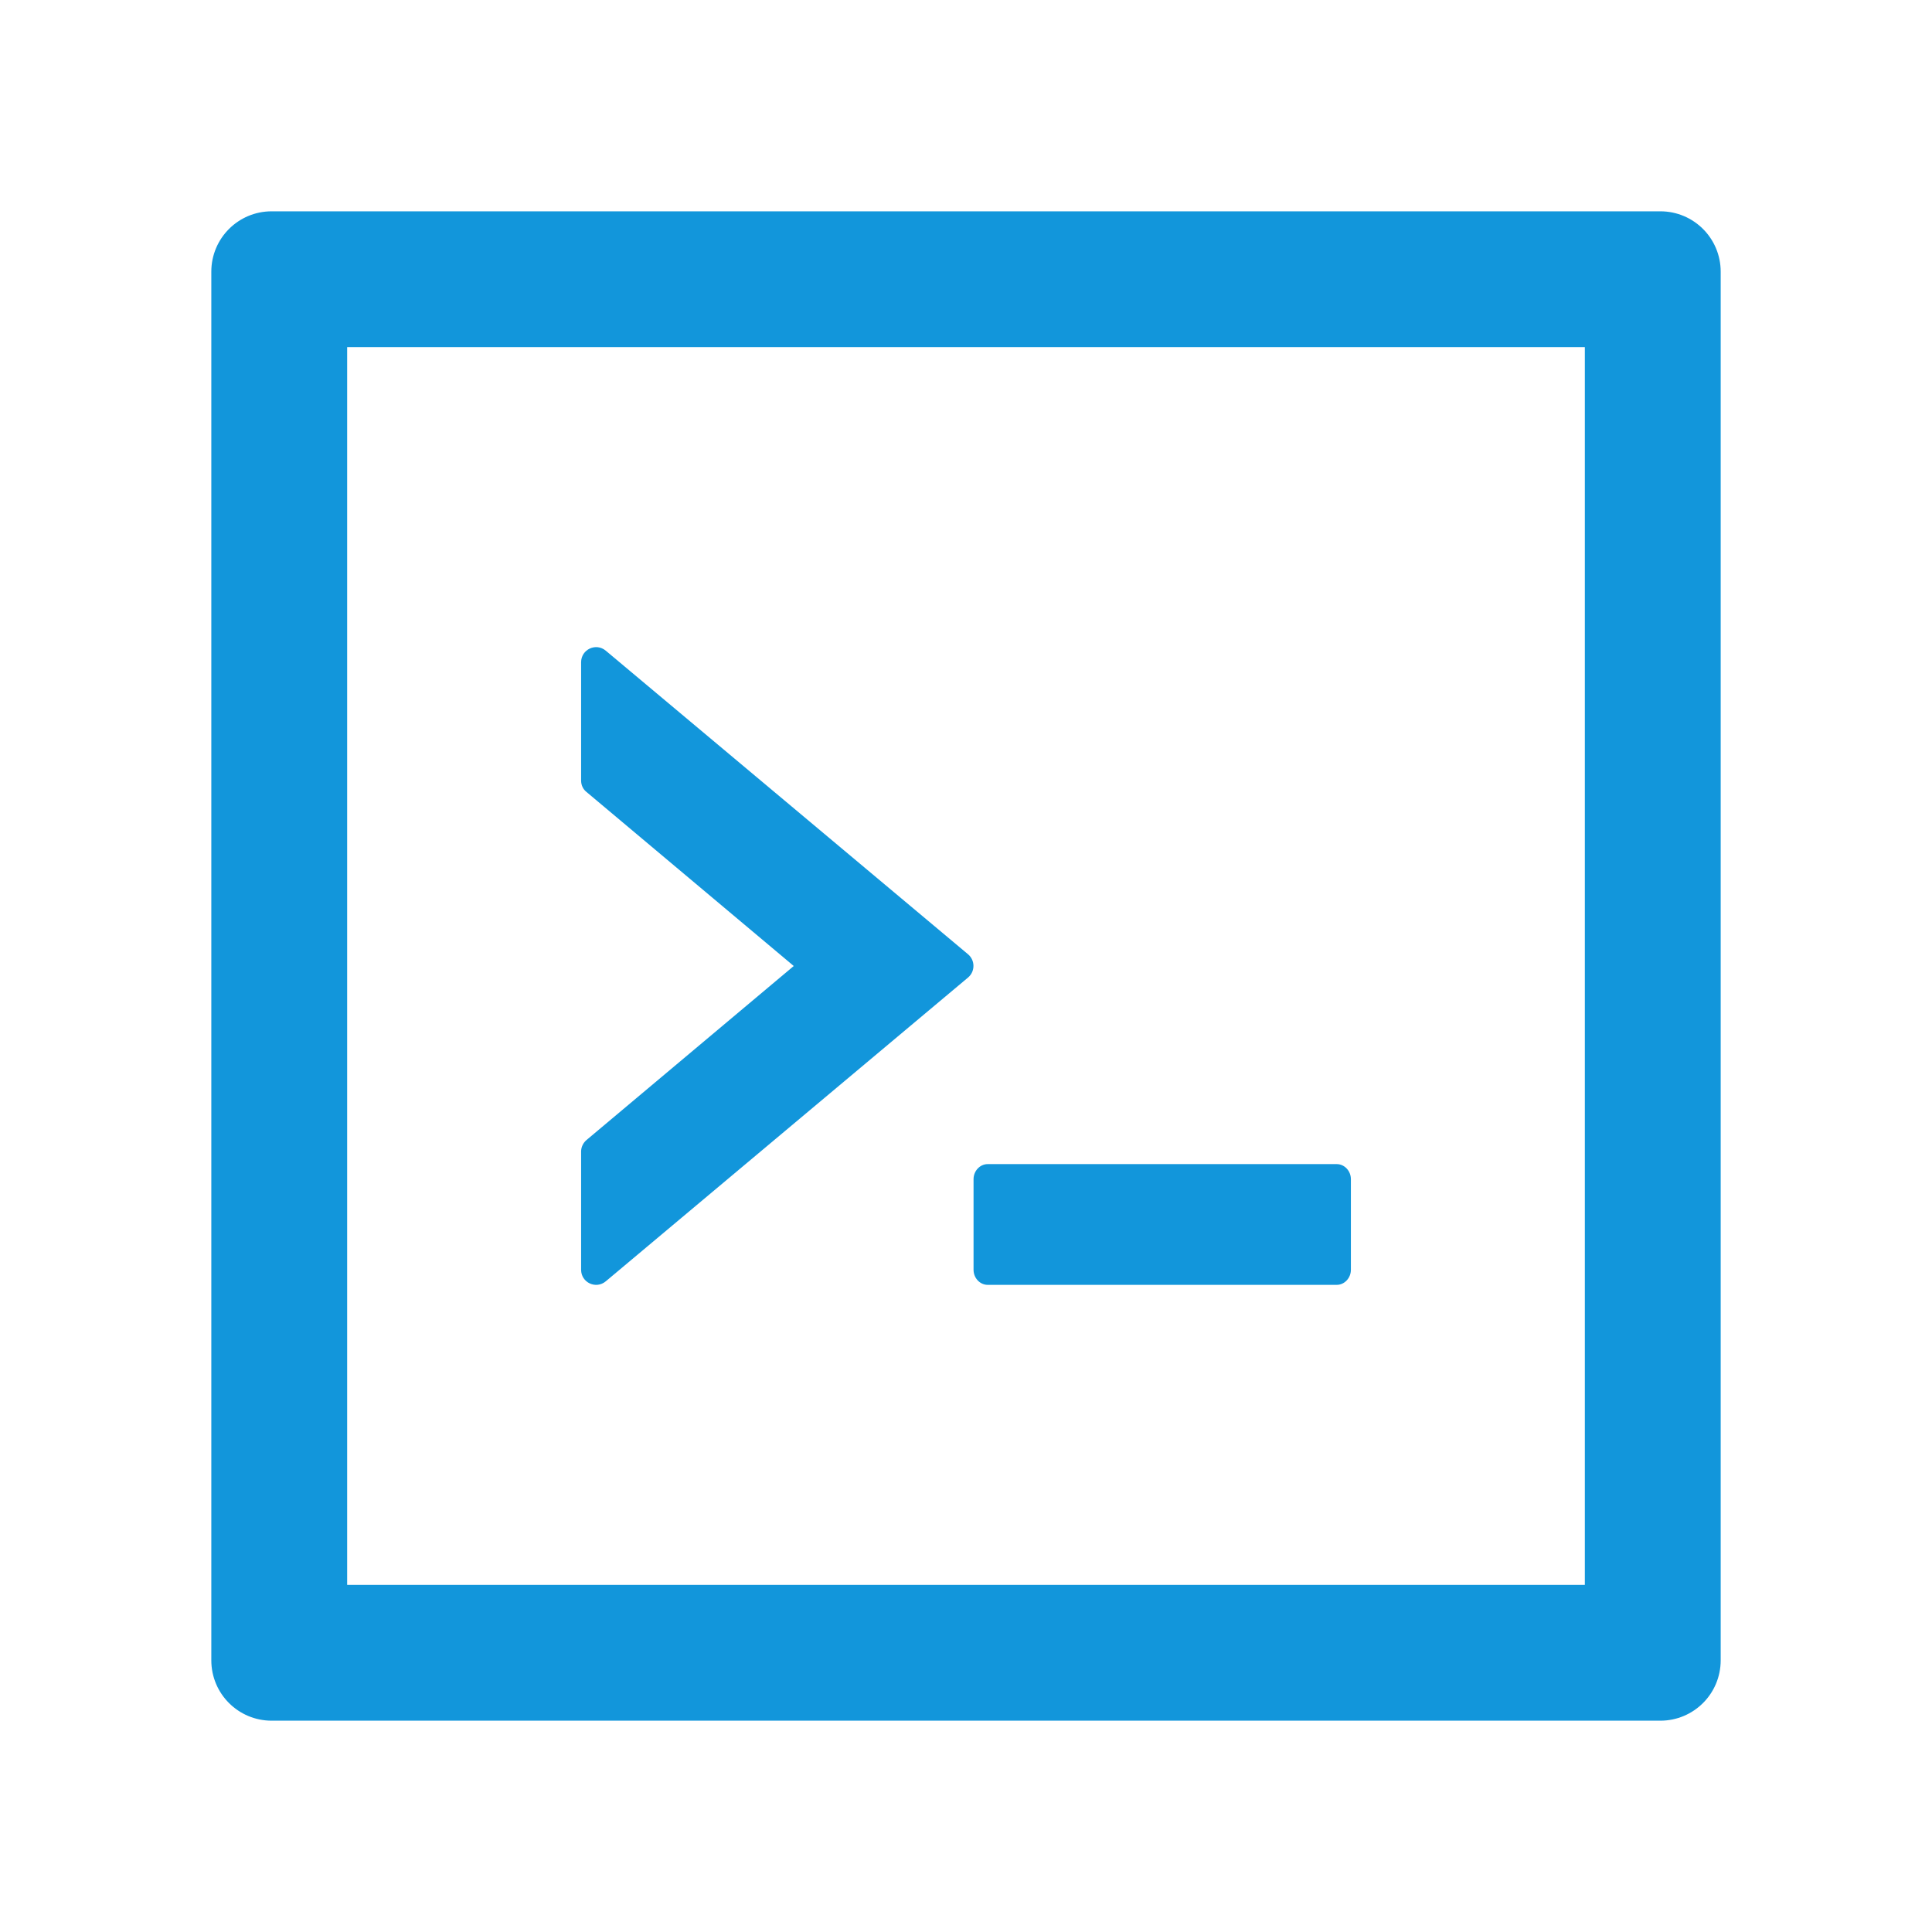
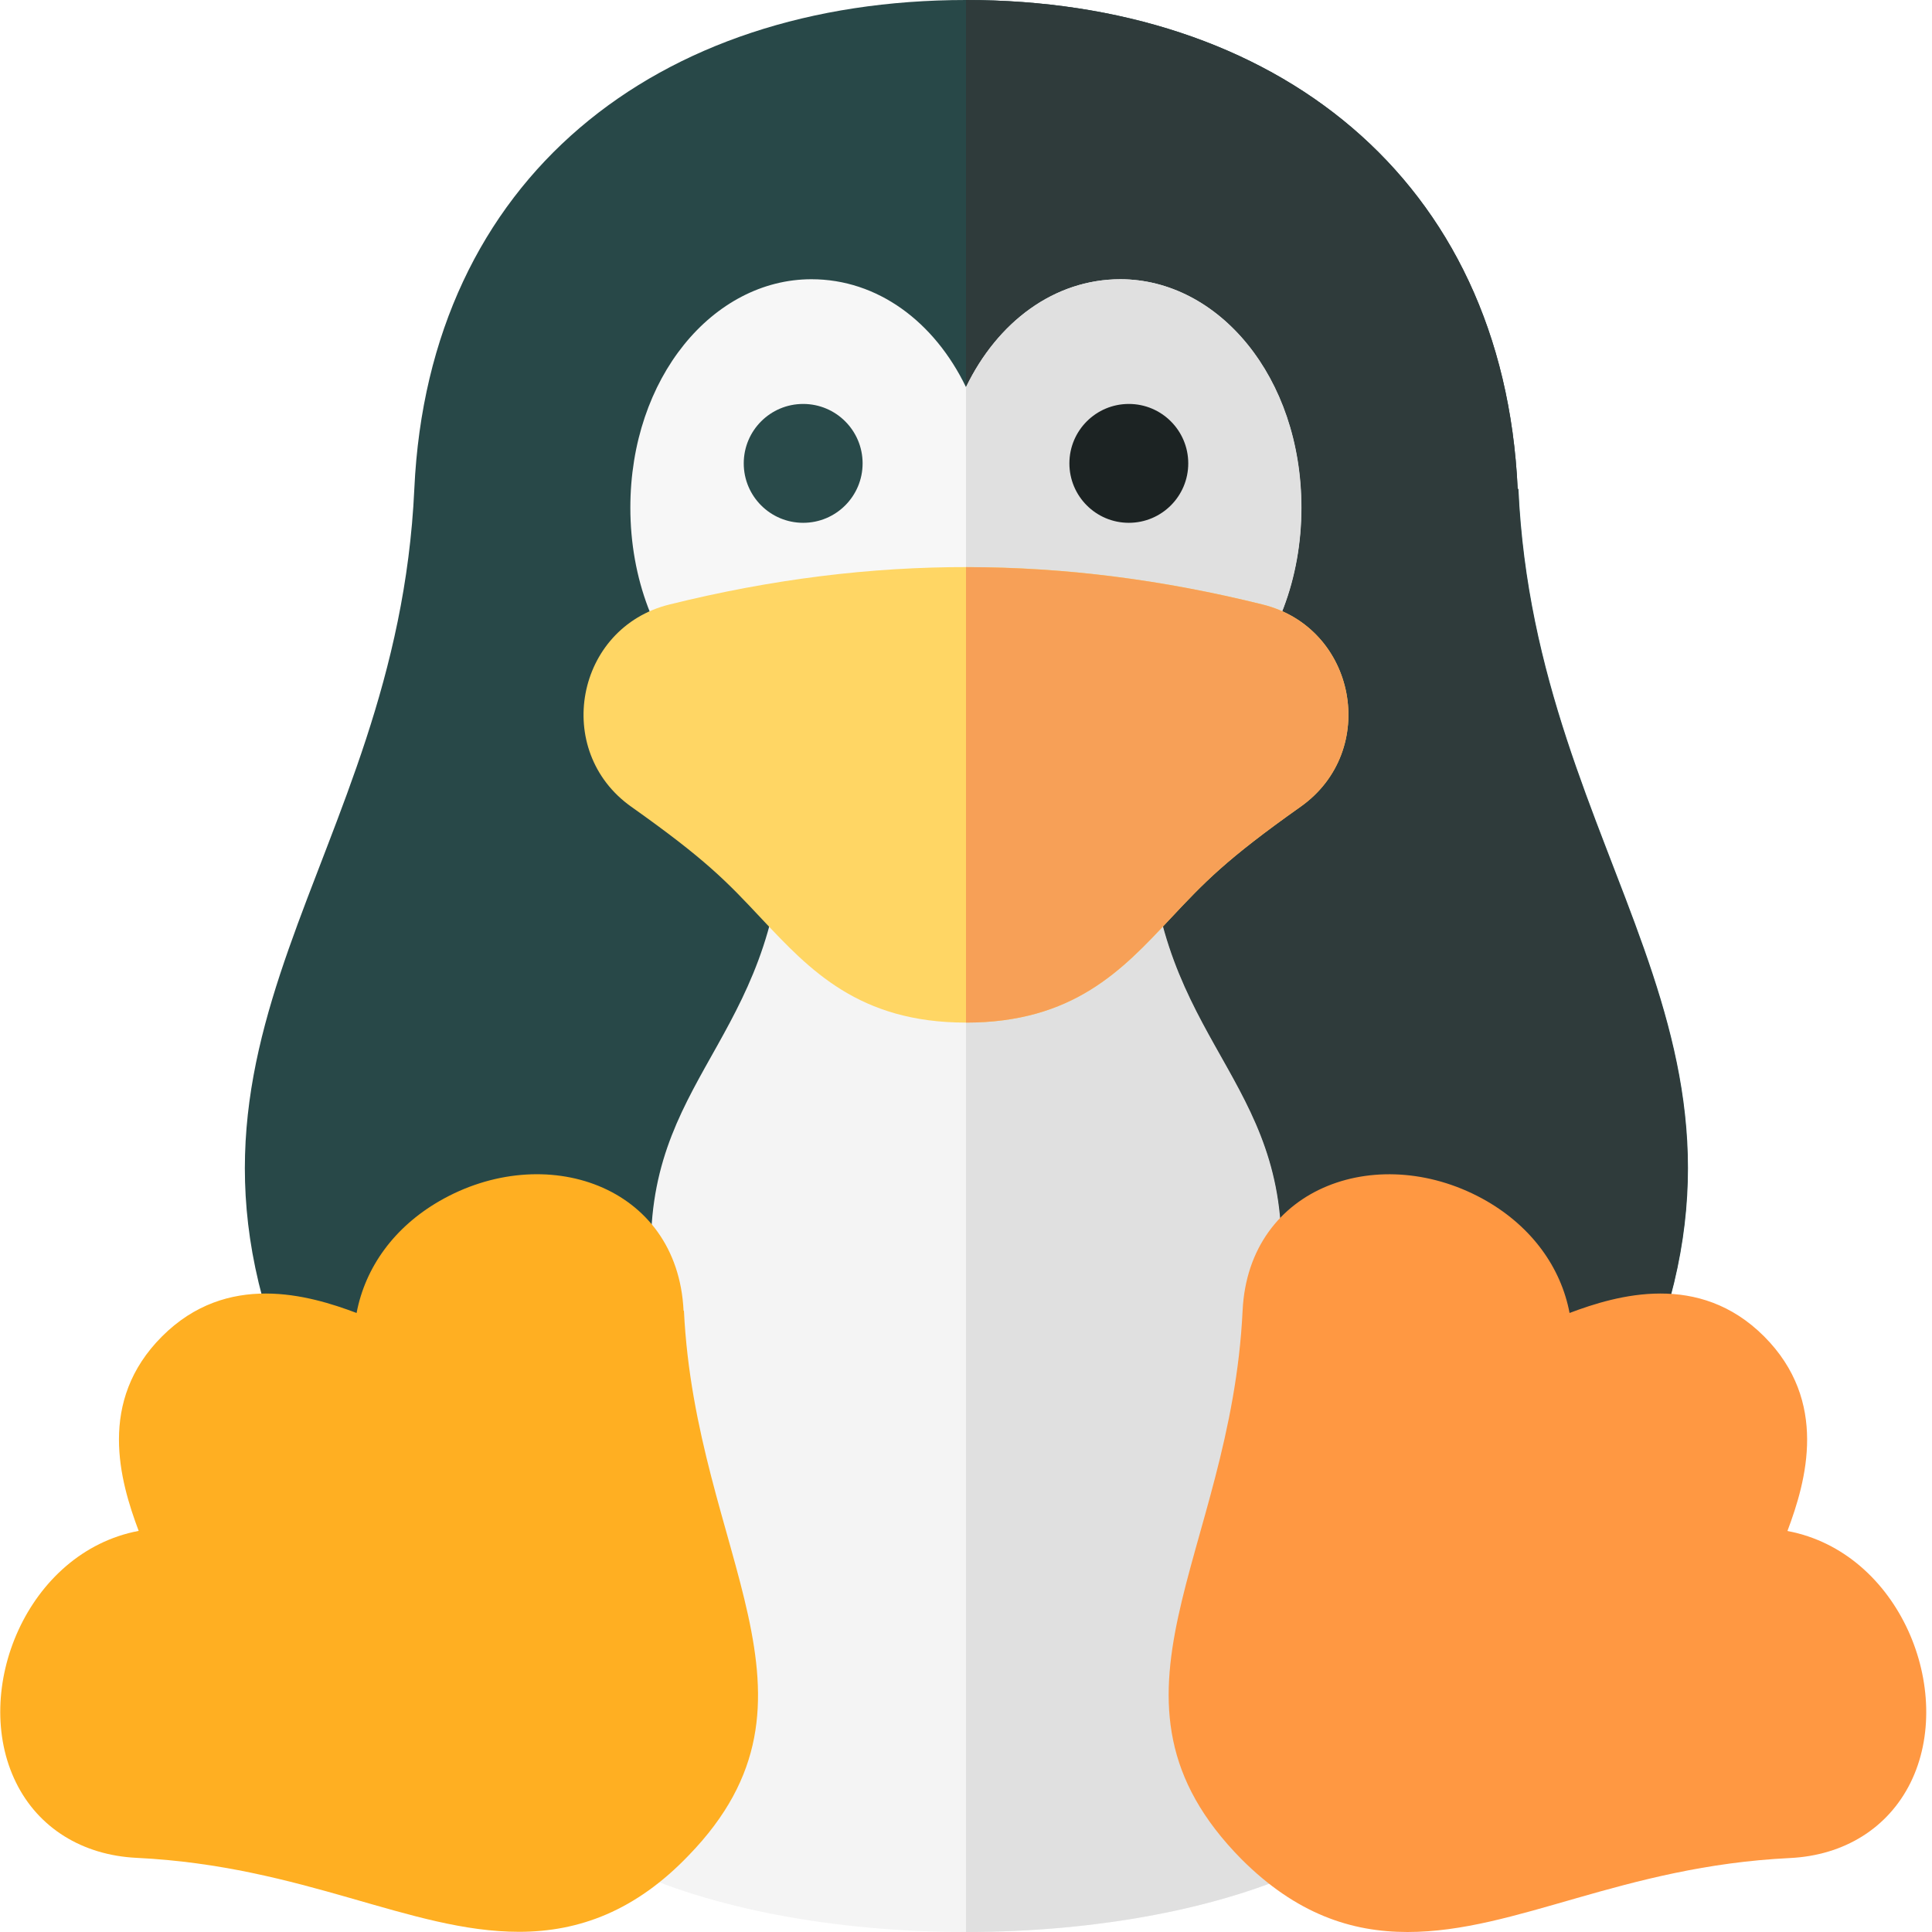
- <svg xmlns="http://www.w3.org/2000/svg" t="1702033176437" class="icon" viewBox="0 0 1024 1024" version="1.1" p-id="10074" width="16" height="16">
-   <path d="M516 673c0 4.4 3.4 8 7.5 8h185c4.1 0 7.5-3.6 7.5-8v-48c0-4.4-3.4-8-7.5-8h-185c-4.1 0-7.5 3.6-7.5 8v48zM321.1 679.1l192-161c3.8-3.2 3.8-9.1 0-12.3l-192-160.9c-5.2-4.4-13.1-0.7-13.1 6.1v62.7c0 2.4 1 4.6 2.9 6.1L420.7 512l-109.8 92.2c-1.8 1.5-2.9 3.8-2.9 6.1V673c0 6.8 7.9 10.5 13.1 6.1z" p-id="10075" fill="#1296db" />
-   <path d="M880 112H144c-17.7 0-32 14.3-32 32v736c0 17.7 14.3 32 32 32h736c17.7 0 32-14.3 32-32V144c0-17.7-14.3-32-32-32z m-40 728H184V184h656v656z" p-id="10076" fill="#1296db" />
+ <svg xmlns="http://www.w3.org/2000/svg" class="icon" viewBox="0 0 1024 1024" version="1.1" width="32" height="32">
+   <path d="M 668.4 428.3 c 0 -25.1 -29.2 -39.1 -48.8 -23.4 C 561.9 451.4 560.2 482 512 482 c -48.2 0 -49.3 -30.2 -107.6 -77.1 c -19.6 -15.8 -48.8 -1.8 -48.8 23.4 c 0 99.1 -70.6 118.2 -70.6 233 a 30 30 0 0 0 12.5 24.4 c 1.1 0.8 4.3 3.1 4.8 11.9 c 6.5 134.7 70 191.8 19.5 244 c -14.2 14.7 -9.9 39.1 8.6 47.9 C 376.2 1011.5 442.4 1024 512 1024 c 69.6 0 135.8 -12.6 181.6 -34.4 c 18.5 -8.8 22.9 -33.2 8.6 -47.9 c -50.5 -52.2 13 -109.4 19.5 -244 c 0.4 -8.7 3.7 -11.1 4.8 -11.8 a 30 30 0 0 0 12.5 -24.4 c 0 -114.6 -70.6 -134.1 -70.6 -233 z" fill="rgb(244, 244, 244)" />
+   <path d="M 668.4 428.3 c 0 -25.1 -29.2 -39.1 -48.8 -23.4 c -57.7 46.5 -59.4 77.1 -107.6 77.1 v 542 c 69.6 0 135.8 -12.6 181.6 -34.4 c 18.5 -8.8 22.9 -33.2 8.6 -47.9 c -50.5 -52.2 13 -109.4 19.5 -244 c 0.4 -8.7 3.7 -11.1 4.8 -11.8 a 30 30 0 0 0 12.5 -24.4 c 0 -114.6 -70.6 -134.1 -70.6 -233 z" fill="#e0e0e0" />
+   <path d="M 804.4 259.1 C 796.8 94.3 675.6 0 512 0 c -163.6 0 -284.8 94.3 -292.4 259.1 c -9.2 200 -147.6 290.1 -62 479.7 c 12.7 28.2 96.9 44.7 90 -24.6 c -2.6 -26.4 36.9 -38 49.9 -28.6 c 19.8 14.2 47.5 0.1 47.5 -24.4 c 0 -94.1 70.6 -114.2 70.6 -233 c 0 -9.1 -4.1 -17.6 -11.1 -23.3 c -9.8 -7.9 -21.6 -16.8 -35.1 -26.4 a 629.6 629.6 0 0 1 27.9 -6.2 c 23.5 -4.7 32.2 -33.7 15.4 -50.6 c -11.6 -11.6 -18.5 -31.3 -18.5 -52.6 c 0 -28.9 15.4 -61.1 36 -61.1 s 36 32.3 36 61.1 c 0 13.8 -2.8 26.8 -8.1 37.6 c -25.4 16.9 -12.1 56.9 18.6 54.9 c 23.3 -1.5 46 -1.6 71 0 c 30.6 2 44 -38 18.6 -54.9 c -5.3 -10.8 -8.1 -23.8 -8.1 -37.6 c 0 -28.9 15.4 -61.1 36 -61.1 s 36 32.3 36 61.1 c 0 21.3 -6.9 41 -18.5 52.6 c -16.9 16.9 -8.1 45.9 15.4 50.6 c 9.5 1.9 18.9 4 27.9 6.2 c -13.5 9.6 -25.4 18.5 -35.1 26.4 a 30 30 0 0 0 -11.1 23.3 c 0 119.3 70.6 138.6 70.6 233 c 0 24.4 27.7 38.6 47.5 24.4 c 13 -9.4 52.6 2.2 49.9 28.6 c -6.9 69.4 77.3 52.5 90 24.6 c 85.7 -189.7 -52.8 -279.7 -62 -479.7 z" fill="rgb(40, 72, 72)" />
+   <path d="M 804.4 259.1 C 796.8 94.3 675.6 0 512 0 v 360.5 c 11.5 0 23.2 0.4 35.5 1.2 c 30.6 2 44 -38 18.6 -54.9 c -5.3 -10.8 -8.1 -23.8 -8.1 -37.6 c 0 -28.9 15.4 -61.1 36 -61.1 s 36 32.3 36 61.1 c 0 21.3 -6.9 41 -18.5 52.6 c -16.9 16.9 -8.1 45.9 15.4 50.6 c 9.5 1.9 18.9 4 27.9 6.2 c -13.5 9.6 -25.4 18.5 -35.1 26.4 a 30 30 0 0 0 -11.1 23.3 c 0 119.3 70.6 138.6 70.6 233 c 0 24.4 27.7 38.6 47.5 24.4 c 13 -9.4 52.6 2.2 49.9 28.6 c -6.9 69.4 77.3 52.5 90 24.6 c 85.7 -189.7 -52.8 -279.7 -62 -479.7 z" fill="rgb(47, 59, 59)" />
+   <path d="M 593.9 148 c -35.1 0 -65.2 22.6 -81.9 57.2 c -16.7 -34.6 -46.8 -57.2 -81.9 -57.2 c -52.2 0 -96 52.2 -96 121.1 c 0 37.4 13.1 72 36 95 a 30 30 0 0 0 27.1 8.2 c 27.8 -5.5 50.9 -8.8 82.9 -10.9 a 30 30 0 0 0 22.8 -13.1 a 122.8 122.8 0 0 0 9 -15.7 a 122.8 122.8 0 0 0 9 15.7 a 30 30 0 0 0 22.8 13.1 c 32.2 2.1 54.7 5.5 82.9 10.9 a 30 30 0 0 0 27.1 -8.2 c 22.9 -22.9 36 -57.6 36 -95 c 0 -69.4 -44.1 -121.1 -96 -121.1 z" fill="#f7f7f7" />
+   <path d="M 593.9 148 c -35.1 0 -65.2 22.6 -81.9 57.2 v 127.4 a 122.4 122.4 0 0 0 9 15.7 a 30 30 0 0 0 22.8 13.1 c 32.2 2.1 54.7 5.5 82.9 10.9 a 30 30 0 0 0 27.1 -8.2 c 22.9 -22.9 36 -57.6 36 -95 c 0 -69.4 -44.1 -121.1 -96 -121.1 z" fill="#e0e0e0" />
+   <path d="M 362.3 694.7 c -3.2 -66.8 -73.8 -90.2 -129.4 -58.1 c -23.9 13.8 -39.3 35 -43.9 59.3 c -25.2 -9.5 -68.6 -22.1 -103.1 12.4 c -34.4 34.4 -22.4 76.5 -12.4 103.1 c -59.2 11.2 -89.1 84.6 -65 133.4 c 11.8 24 35.1 38.5 63.9 39.9 c 88.6 4.3 144.9 39.2 202.7 39.2 c 31.9 0 61.9 -11.2 90 -40.6 c 80.9 -83.5 3.6 -159.8 -2.6 -288.6 z" fill="rgb(255, 175, 34)" />
+   <path d="M 947.4 811.4 c 10 -26.6 21.9 -68.7 -12.4 -103.1 c -34.5 -34.5 -77.9 -21.9 -103.1 -12.4 c -4.6 -24.3 -20.1 -45.5 -43.9 -59.3 c -55.7 -32.1 -126.2 -8.6 -129.4 58.1 c -6.2 130 -84.6 205.6 -0.6 290.7 c 29.1 29.1 58.3 38.6 88 38.6 c 57.8 0 114 -34.9 202.7 -39.2 h 0 c 28.8 -1.4 52 -15.9 63.9 -39.9 c 24 -48.5 -5.6 -122.1 -65 -133.4 z" fill="#ff9842" />
+   <path d="M 669.2 320.4 c -104.8 -26 -206 -26.9 -314.4 0 c -49.8 12.3 -62 77.6 -20.2 107.2 c 39.4 27.9 50.4 39.4 69.2 59.5 C 429.2 514.1 455.3 542 512 542 s 82.9 -27.9 108.1 -54.9 c 18.4 -19.6 29.5 -31.4 69.2 -59.5 c 41.9 -29.6 29.7 -94.9 -20.1 -107.2 z" fill="#ffd664" />
+   <path d="M 669.2 320.4 c -52.8 -13.1 -104.8 -19.8 -157.2 -19.8 V 542 c 56.8 0 82.9 -27.9 108.1 -54.9 c 18.4 -19.6 29.5 -31.4 69.2 -59.5 c 41.9 -29.6 29.7 -94.9 -20.1 -107.2 z" fill="rgb(247, 160, 87)" />
+   <path d="M 598.3 245.6 m -31.5 0 a 31.5 31.5 0 1 0 63 0 a 31.5 31.5 0 1 0 -63 0 Z" fill="#1c2323" />
+   <path d="M 425.7 245.6 m -31.5 0 a 31.5 31.5 0 1 0 63 0 a 31.5 31.5 0 1 0 -63 0 Z" fill="#294a4a" />
</svg>
